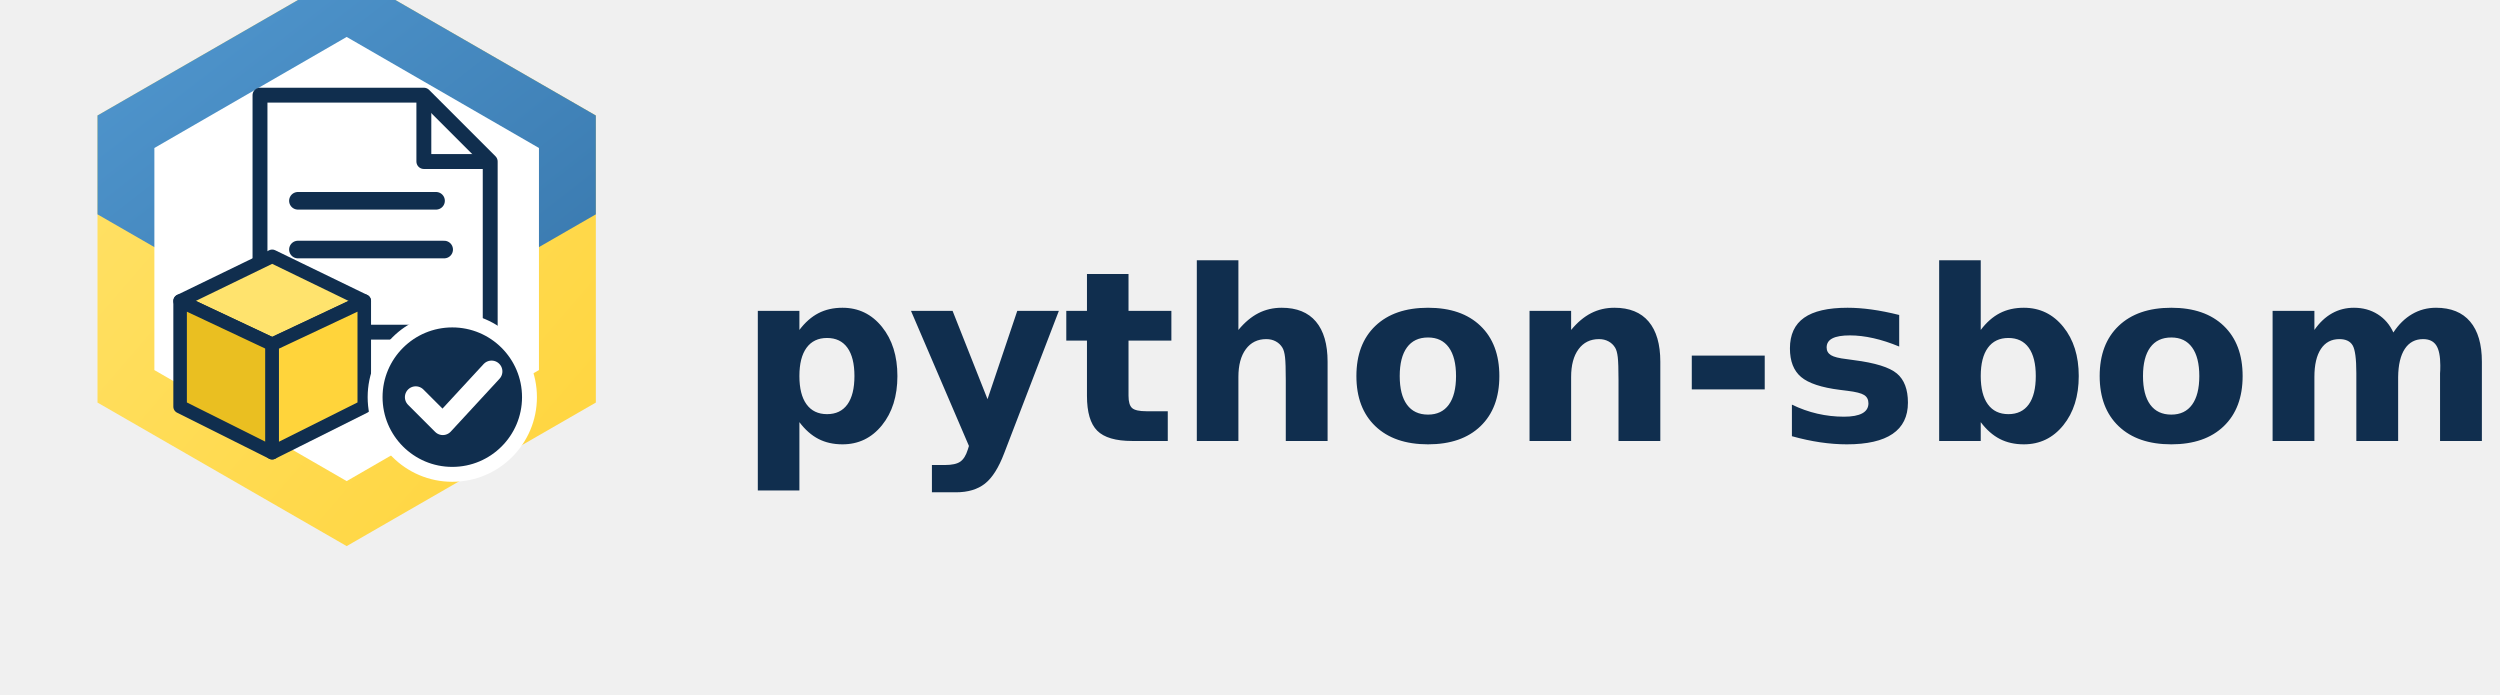
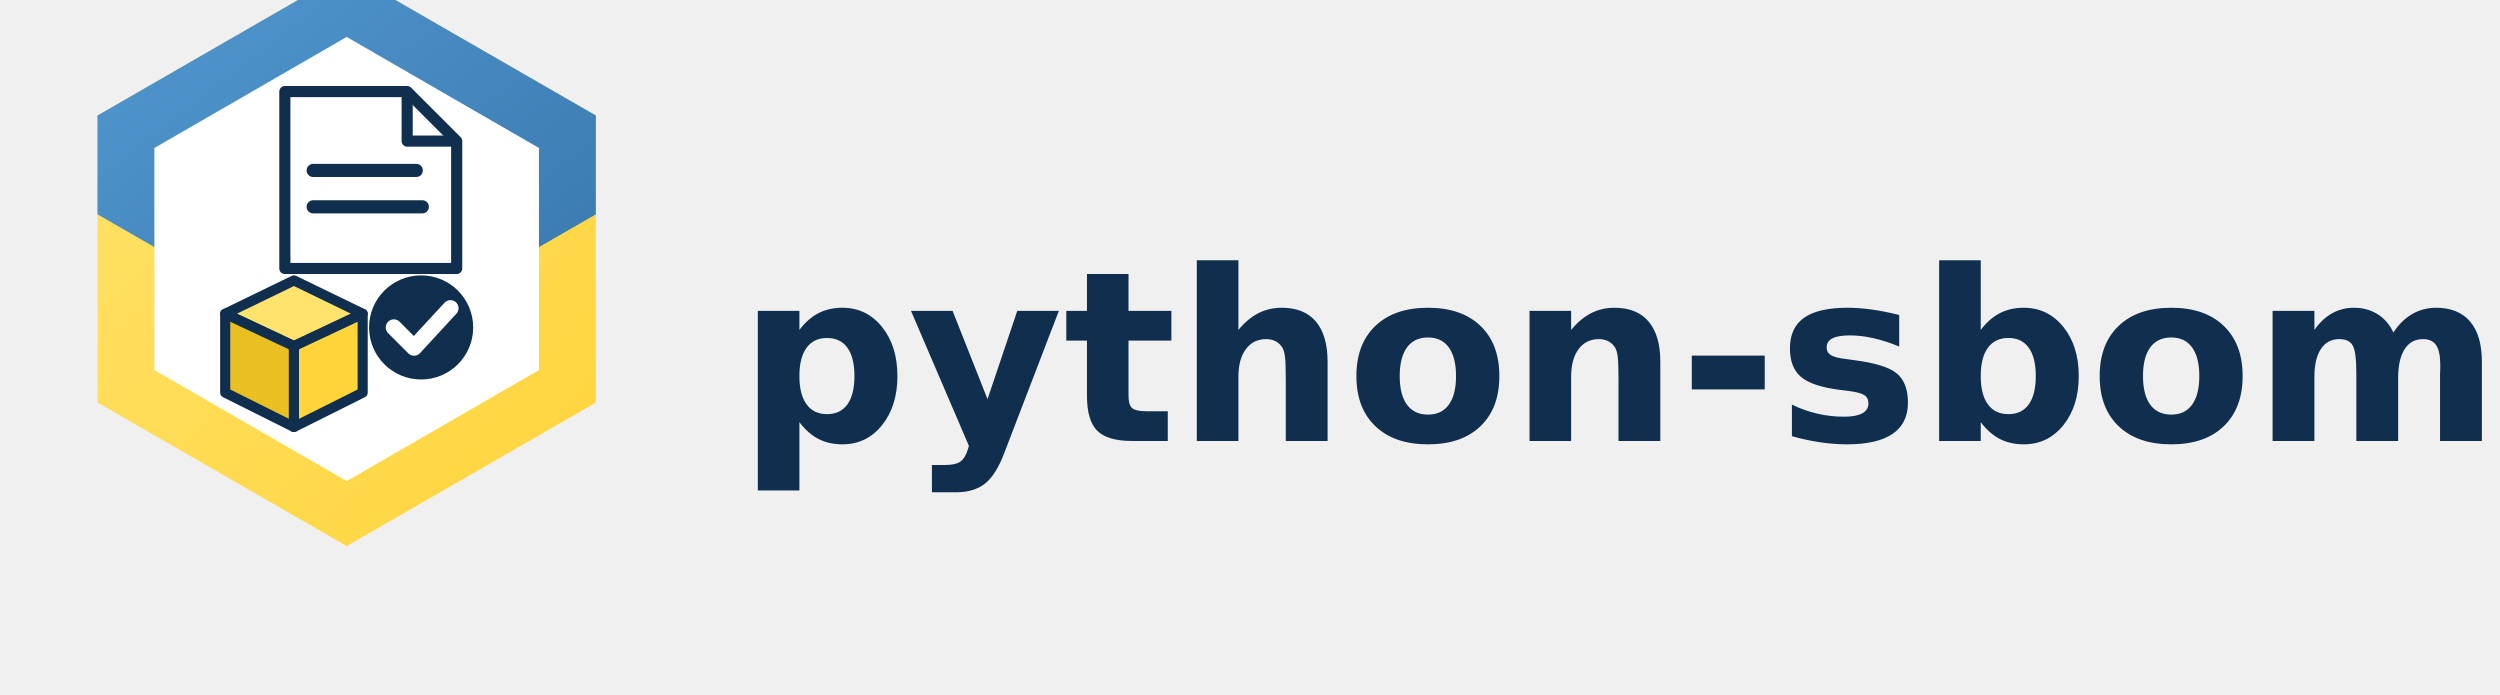
<svg xmlns="http://www.w3.org/2000/svg" viewBox="0 0 1440 400" width="1440" height="400">
  <defs>
    <linearGradient id="blue" x2="1" y2="1">
      <stop stop-color="#5299D1" />
      <stop offset="1" stop-color="#3776AB" />
    </linearGradient>
    <linearGradient id="yellow" x2="1" y2="1">
      <stop stop-color="#FFE36D" />
      <stop offset="1" stop-color="#FFD43B" />
    </linearGradient>
  </defs>
  <g transform="translate(0 -38) scale(.78)">
    <path d="M256 28 440 134 440 346 256 452 72 346 72 134Z" fill="url(#yellow)" />
    <path d="M256 28 440 134 440 207 256 313 72 207 72 134Z" fill="url(#blue)" />
    <path d="M256 76 398 158 398 322 256 404 114 322 114 158Z" fill="#FFFFFF" />
-     <path d="M192 119H313L362 168V294H192Z" fill="#FFFFFF" stroke="#102E4E" stroke-width="11" stroke-linejoin="round" />
-     <path d="M313 119V168H362" fill="none" stroke="#102E4E" stroke-width="11" stroke-linejoin="round" />
-     <path d="M220 197H322M220 233H328" stroke="#102E4E" stroke-width="13" stroke-linecap="round" />
-     <path d="M133 271 201 238 269 271 201 303Z" fill="#FFE36D" stroke="#102E4E" stroke-width="10" stroke-linejoin="round" />
-     <path d="M133 271V349L201 383V303Z" fill="#EABF21" stroke="#102E4E" stroke-width="10" stroke-linejoin="round" />
-     <path d="M269 271V349L201 383V303Z" fill="#FFD43B" stroke="#102E4E" stroke-width="10" stroke-linejoin="round" />
-     <circle cx="334" cy="342" r="57" fill="#102E4E" stroke="#FFFFFF" stroke-width="11" />
-     <path d="m307 342 20 20 36-39" fill="none" stroke="#FFFFFF" stroke-width="16" stroke-linecap="round" stroke-linejoin="round" />
+     <g transform="translate(67.037 27.515) scale(0.74644)">
+       <path d="M192 119H313L362 168V294H192Z" fill="#FFFFFF" stroke="#102E4E" stroke-width="11" stroke-linejoin="round" />
+       <path d="M313 119V168H362" fill="none" stroke="#102E4E" stroke-width="11" stroke-linejoin="round" />
+       <path d="M220 197H322M220 233H328" stroke="#102E4E" stroke-width="13" stroke-linecap="round" />
+     </g>
+     <g transform="translate(67.023 78.149) scale(0.74644)">
+       <path d="M133 271 201 238 269 271 201 303Z" fill="#FFE36D" stroke="#102E4E" stroke-width="10" stroke-linejoin="round" />
+       <path d="M133 271V349L201 383V303Z" fill="#EABF21" stroke="#102E4E" stroke-width="10" stroke-linejoin="round" />
+       <path d="M269 271V349L201 383V303Z" fill="#FFD43B" stroke="#102E4E" stroke-width="10" stroke-linejoin="round" />
+     </g>
+     <g transform="translate(61.679 35.233) scale(0.74644)">
+       <circle cx="334" cy="342" r="51.5" fill="#102E4E" />
+       <path d="m307 342 20 20 36-39" fill="none" stroke="#FFFFFF" stroke-width="16" stroke-linecap="round" stroke-linejoin="round" />
+     </g>
  </g>
  <text x="425" y="254" font-family="DejaVu Sans,Arial,sans-serif" font-size="137" font-weight="700" fill="#102E4E">python-sbom</text>
</svg>
